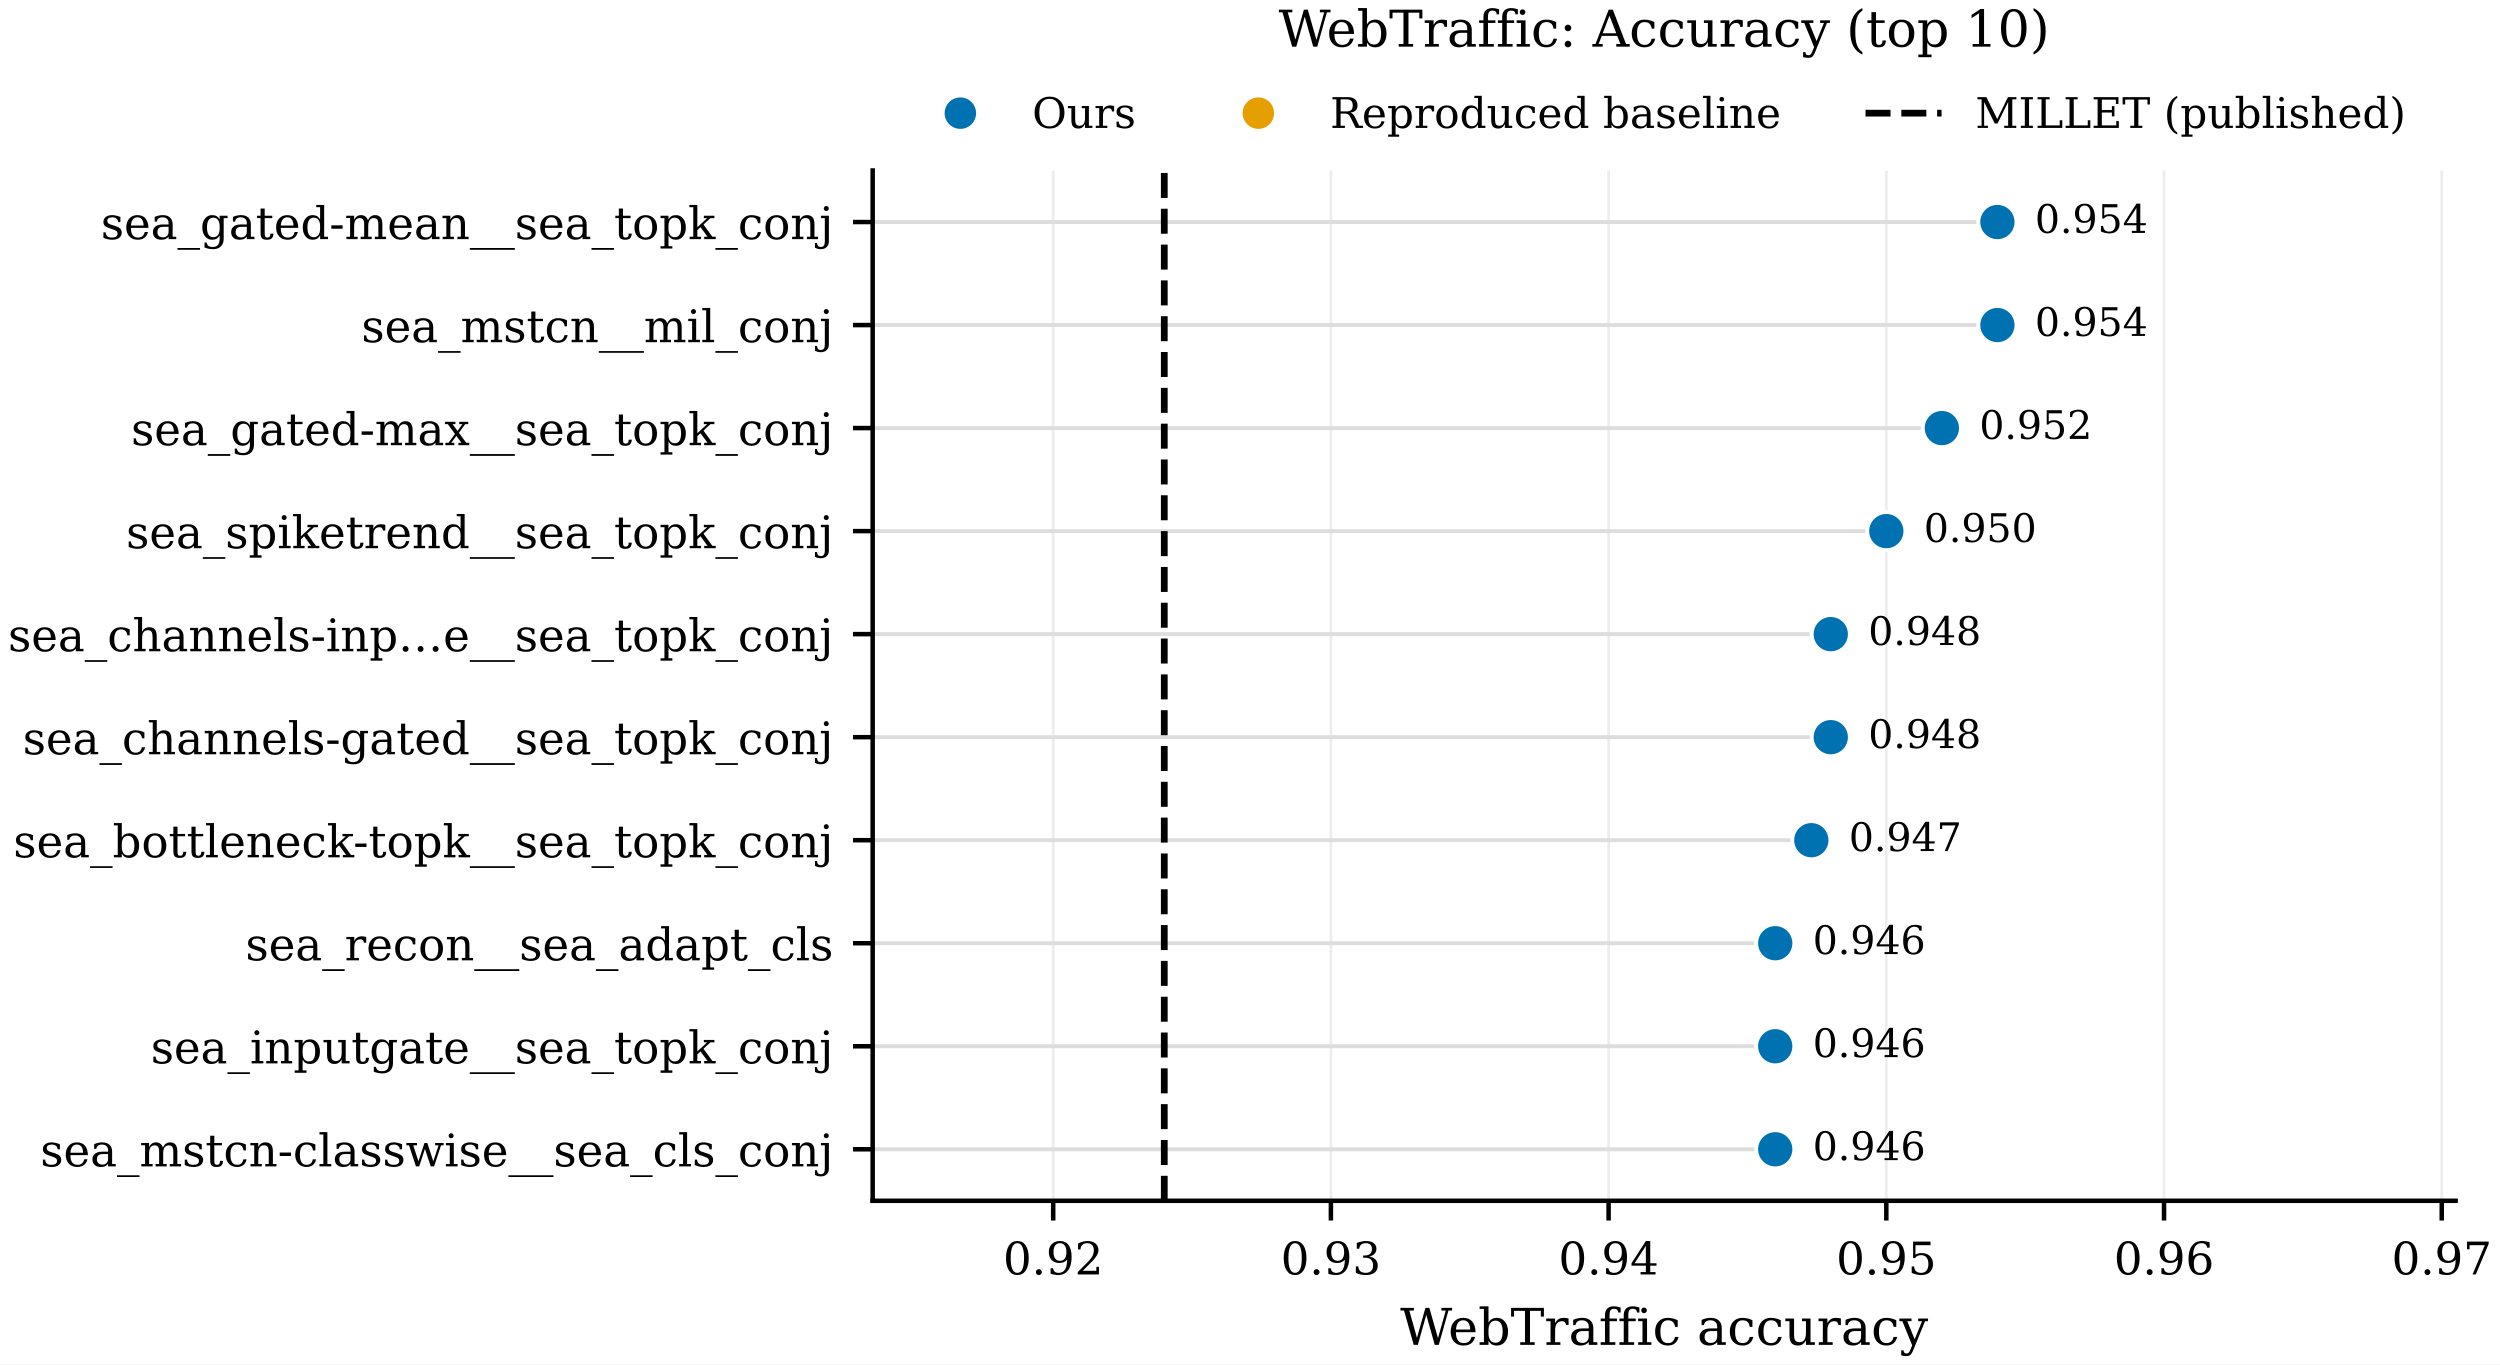
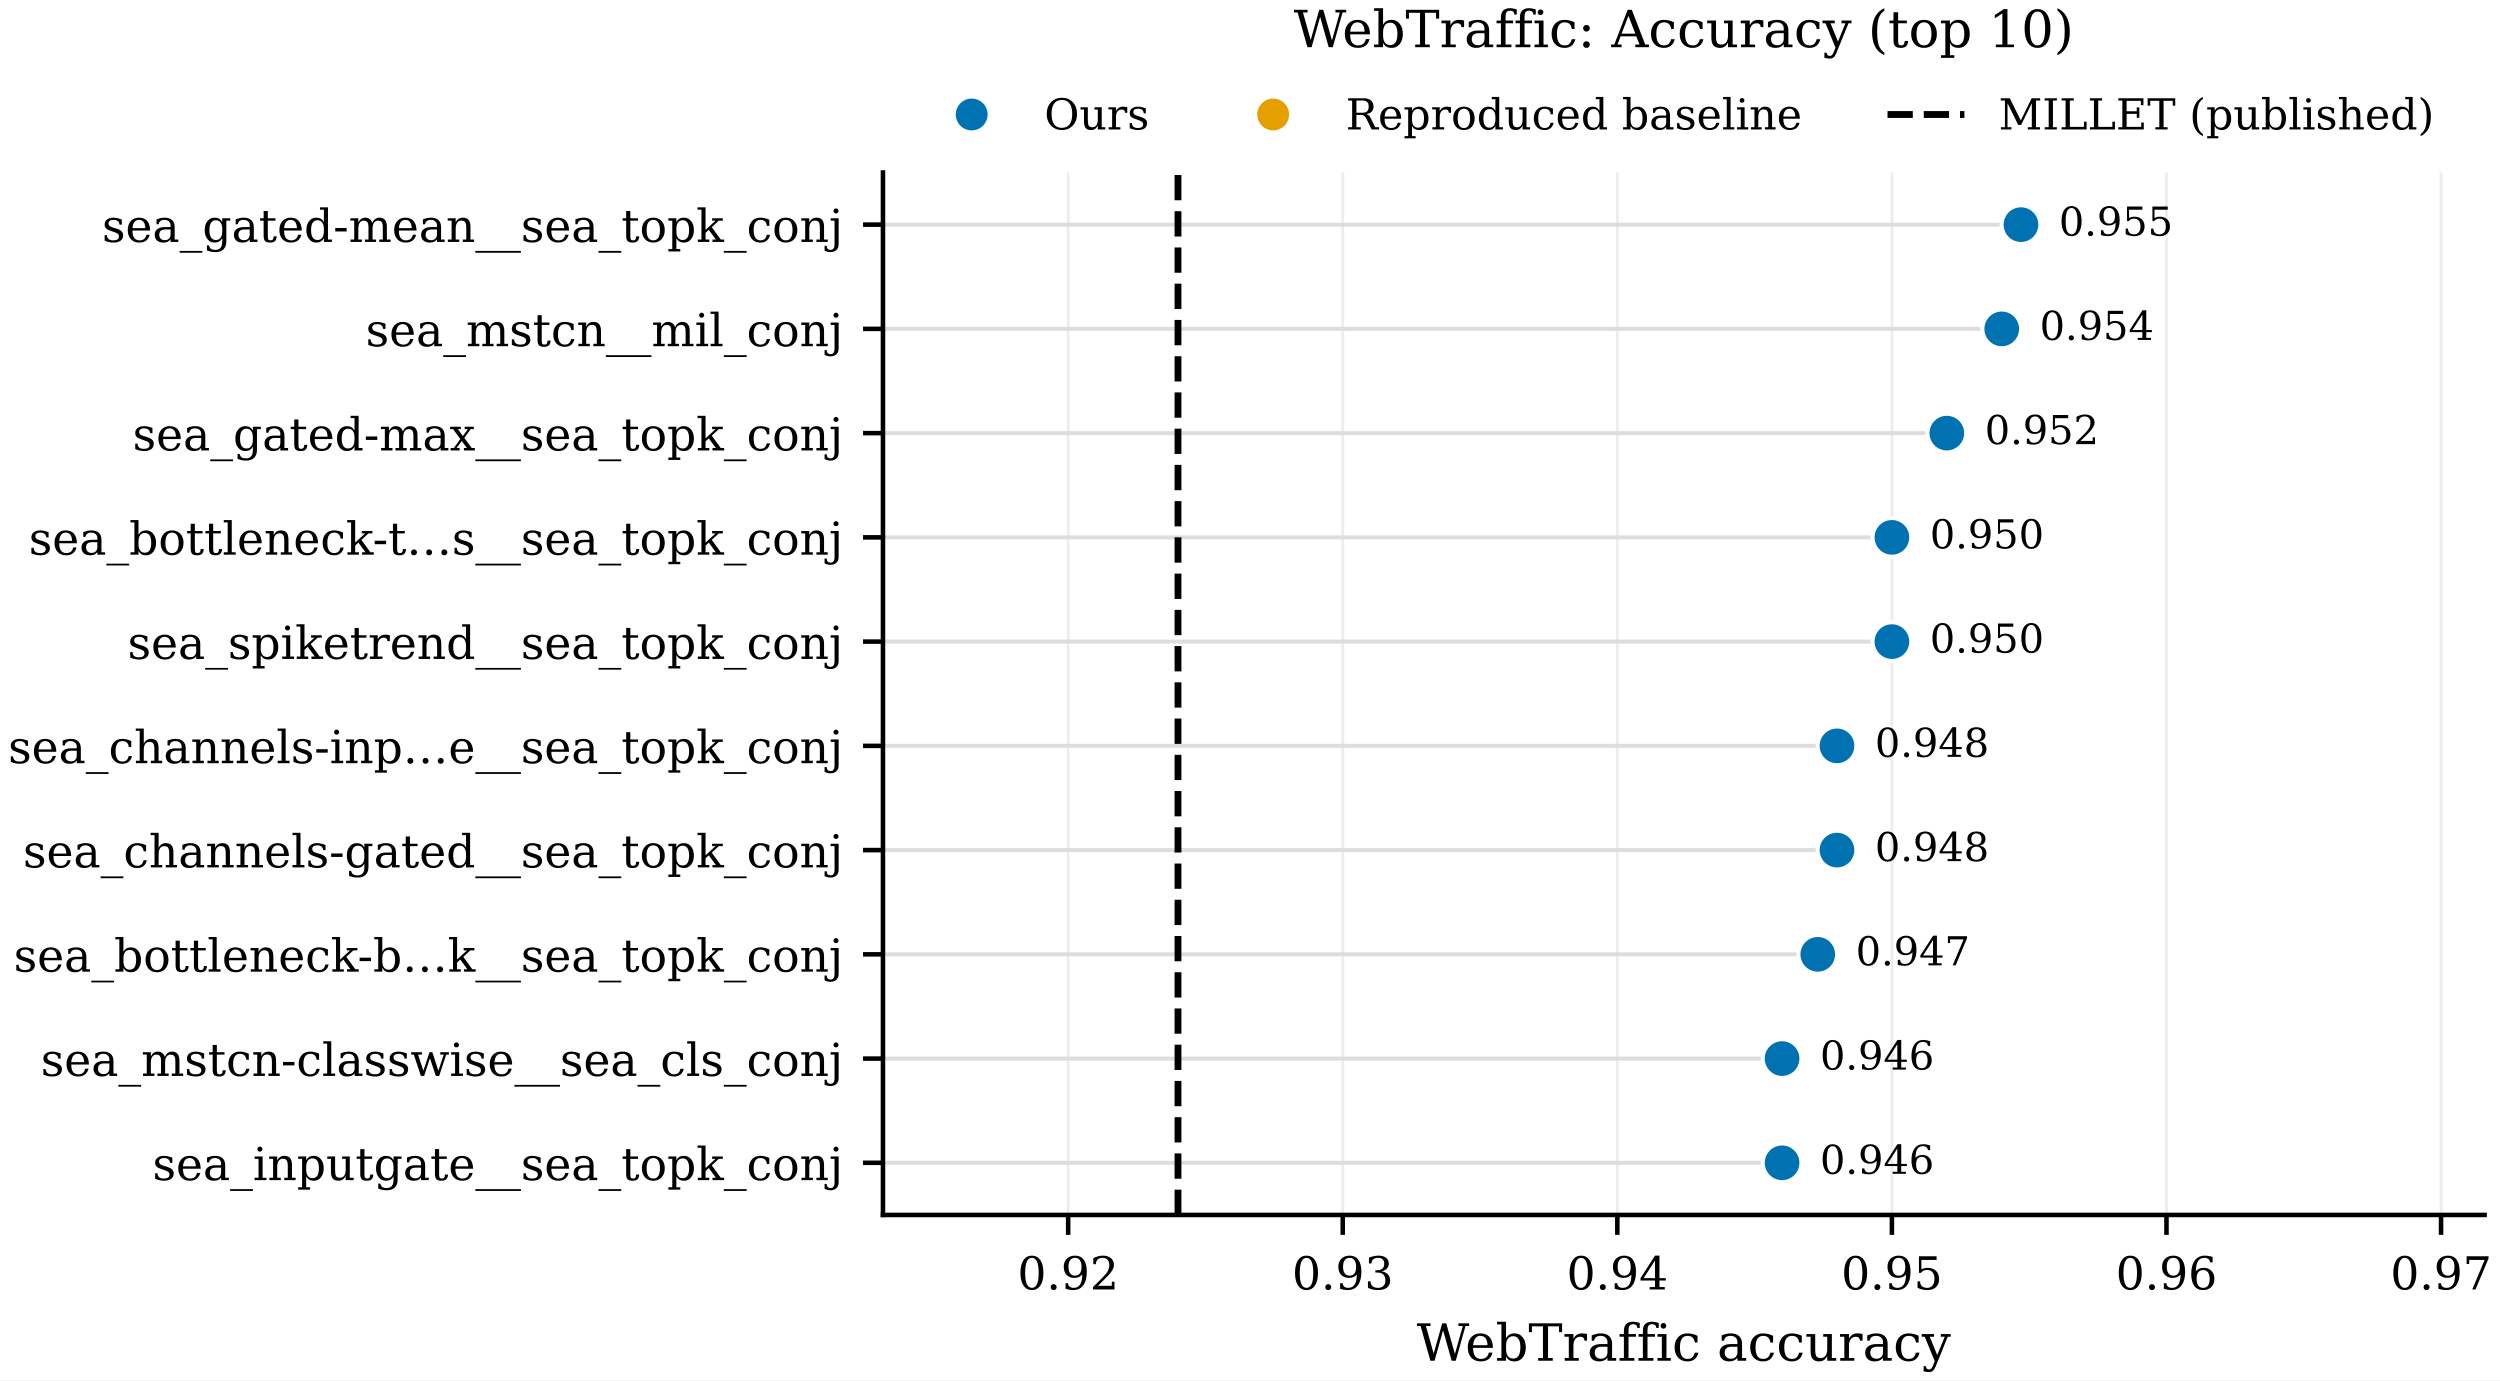
- <svg xmlns="http://www.w3.org/2000/svg" xmlns:xlink="http://www.w3.org/1999/xlink" width="443.939pt" height="242.251pt" viewBox="0 0 443.939 242.251" version="1.1">
+ <svg xmlns="http://www.w3.org/2000/svg" xmlns:xlink="http://www.w3.org/1999/xlink" width="438.767pt" height="242.251pt" viewBox="0 0 438.767 242.251" version="1.1">
  <defs>
    <style type="text/css">*{stroke-linejoin: round; stroke-linecap: butt}</style>
  </defs>
  <g id="figure_1">
    <g id="patch_1">
-       <path d="M -0 242.251  L 443.939 242.251  L 443.939 -0  L -0 -0  z " style="fill: #ffffff" />
+       <path d="M -0 242.251  L 438.767 242.251  L 438.767 -0  L -0 -0  z " style="fill: #ffffff" />
    </g>
    <g id="axes_1">
      <g id="patch_2">
        <path d="M 154.966 213.231  L 436.059 213.231  L 436.059 30.279  L 154.966 30.279  z " style="fill: #ffffff" />
      </g>
      <g id="matplotlib.axis_1">
        <g id="xtick_1">
          <g id="line2d_1">
-             <path d="M 187.021 213.231  L 187.021 30.279  " clip-path="url(#pb2b0e230a0)" style="fill: none; stroke: #cccccc; stroke-opacity: 0.35; stroke-width: 0.5; stroke-linecap: square" />
+             <path d="M 187.47 213.231  L 187.47 30.279  " clip-path="url(#p77467f8039)" style="fill: none; stroke: #cccccc; stroke-opacity: 0.35; stroke-width: 0.5; stroke-linecap: square" />
          </g>
          <g id="line2d_2">
            <defs>
-               <path id="m66a8b4e8e9" d="M 0 0  L 0 3.5  " style="stroke: #000000; stroke-width: 0.8" />
+               <path id="m9bea7a238a" d="M 0 0  L 0 3.5  " style="stroke: #000000; stroke-width: 0.8" />
            </defs>
            <g>
-               <use xlink:href="#m66a8b4e8e9" x="187.021" y="213.231" style="stroke: #000000; stroke-width: 0.8" />
+               <use xlink:href="#m9bea7a238a" x="187.47" y="213.231" style="stroke: #000000; stroke-width: 0.8" />
            </g>
          </g>
          <g id="text_1">
-             <text style="font: 8px 'DejaVu Serif', 'Times New Roman', 'Times', 'Computer Modern Roman', serif; text-anchor: middle" x="187.021" y="226.309" transform="rotate(-0 187.0207 226.3093)">0.92</text>
+             <text style="font: 8px 'DejaVu Serif', 'Times New Roman', 'Times', 'Computer Modern Roman', serif; text-anchor: middle" x="187.47" y="226.309" transform="rotate(-0 187.4704 226.3093)">0.92</text>
          </g>
        </g>
        <g id="xtick_2">
          <g id="line2d_3">
-             <path d="M 236.335 213.231  L 236.335 30.279  " clip-path="url(#pb2b0e230a0)" style="fill: none; stroke: #cccccc; stroke-opacity: 0.35; stroke-width: 0.5; stroke-linecap: square" />
+             <path d="M 235.66 213.231  L 235.66 30.279  " clip-path="url(#p77467f8039)" style="fill: none; stroke: #cccccc; stroke-opacity: 0.35; stroke-width: 0.5; stroke-linecap: square" />
          </g>
          <g id="line2d_4">
            <g>
-               <use xlink:href="#m66a8b4e8e9" x="236.335" y="213.231" style="stroke: #000000; stroke-width: 0.8" />
+               <use xlink:href="#m9bea7a238a" x="235.66" y="213.231" style="stroke: #000000; stroke-width: 0.8" />
            </g>
          </g>
          <g id="text_2">
-             <text style="font: 8px 'DejaVu Serif', 'Times New Roman', 'Times', 'Computer Modern Roman', serif; text-anchor: middle" x="236.335" y="226.309" transform="rotate(-0 236.3351 226.3093)">0.93</text>
+             <text style="font: 8px 'DejaVu Serif', 'Times New Roman', 'Times', 'Computer Modern Roman', serif; text-anchor: middle" x="235.66" y="226.309" transform="rotate(-0 235.6605 226.3093)">0.93</text>
          </g>
        </g>
        <g id="xtick_3">
          <g id="line2d_5">
-             <path d="M 285.65 213.231  L 285.65 30.279  " clip-path="url(#pb2b0e230a0)" style="fill: none; stroke: #cccccc; stroke-opacity: 0.35; stroke-width: 0.5; stroke-linecap: square" />
+             <path d="M 283.851 213.231  L 283.851 30.279  " clip-path="url(#p77467f8039)" style="fill: none; stroke: #cccccc; stroke-opacity: 0.35; stroke-width: 0.5; stroke-linecap: square" />
          </g>
          <g id="line2d_6">
            <g>
-               <use xlink:href="#m66a8b4e8e9" x="285.65" y="213.231" style="stroke: #000000; stroke-width: 0.8" />
+               <use xlink:href="#m9bea7a238a" x="283.851" y="213.231" style="stroke: #000000; stroke-width: 0.8" />
            </g>
          </g>
          <g id="text_3">
-             <text style="font: 8px 'DejaVu Serif', 'Times New Roman', 'Times', 'Computer Modern Roman', serif; text-anchor: middle" x="285.65" y="226.309" transform="rotate(-0 285.6496 226.3093)">0.94</text>
+             <text style="font: 8px 'DejaVu Serif', 'Times New Roman', 'Times', 'Computer Modern Roman', serif; text-anchor: middle" x="283.851" y="226.309" transform="rotate(-0 283.8505 226.3093)">0.94</text>
          </g>
        </g>
        <g id="xtick_4">
          <g id="line2d_7">
-             <path d="M 334.964 213.231  L 334.964 30.279  " clip-path="url(#pb2b0e230a0)" style="fill: none; stroke: #cccccc; stroke-opacity: 0.35; stroke-width: 0.5; stroke-linecap: square" />
+             <path d="M 332.041 213.231  L 332.041 30.279  " clip-path="url(#p77467f8039)" style="fill: none; stroke: #cccccc; stroke-opacity: 0.35; stroke-width: 0.5; stroke-linecap: square" />
          </g>
          <g id="line2d_8">
            <g>
-               <use xlink:href="#m66a8b4e8e9" x="334.964" y="213.231" style="stroke: #000000; stroke-width: 0.8" />
+               <use xlink:href="#m9bea7a238a" x="332.041" y="213.231" style="stroke: #000000; stroke-width: 0.8" />
            </g>
          </g>
          <g id="text_4">
-             <text style="font: 8px 'DejaVu Serif', 'Times New Roman', 'Times', 'Computer Modern Roman', serif; text-anchor: middle" x="334.964" y="226.309" transform="rotate(-0 334.9641 226.3093)">0.95</text>
+             <text style="font: 8px 'DejaVu Serif', 'Times New Roman', 'Times', 'Computer Modern Roman', serif; text-anchor: middle" x="332.041" y="226.309" transform="rotate(-0 332.0405 226.3093)">0.95</text>
          </g>
        </g>
        <g id="xtick_5">
          <g id="line2d_9">
-             <path d="M 384.279 213.231  L 384.279 30.279  " clip-path="url(#pb2b0e230a0)" style="fill: none; stroke: #cccccc; stroke-opacity: 0.35; stroke-width: 0.5; stroke-linecap: square" />
+             <path d="M 380.231 213.231  L 380.231 30.279  " clip-path="url(#p77467f8039)" style="fill: none; stroke: #cccccc; stroke-opacity: 0.35; stroke-width: 0.5; stroke-linecap: square" />
          </g>
          <g id="line2d_10">
            <g>
-               <use xlink:href="#m66a8b4e8e9" x="384.279" y="213.231" style="stroke: #000000; stroke-width: 0.8" />
+               <use xlink:href="#m9bea7a238a" x="380.231" y="213.231" style="stroke: #000000; stroke-width: 0.8" />
            </g>
          </g>
          <g id="text_5">
-             <text style="font: 8px 'DejaVu Serif', 'Times New Roman', 'Times', 'Computer Modern Roman', serif; text-anchor: middle" x="384.279" y="226.309" transform="rotate(-0 384.2786 226.3093)">0.96</text>
+             <text style="font: 8px 'DejaVu Serif', 'Times New Roman', 'Times', 'Computer Modern Roman', serif; text-anchor: middle" x="380.231" y="226.309" transform="rotate(-0 380.2306 226.3093)">0.96</text>
          </g>
        </g>
        <g id="xtick_6">
          <g id="line2d_11">
-             <path d="M 433.593 213.231  L 433.593 30.279  " clip-path="url(#pb2b0e230a0)" style="fill: none; stroke: #cccccc; stroke-opacity: 0.35; stroke-width: 0.5; stroke-linecap: square" />
+             <path d="M 428.421 213.231  L 428.421 30.279  " clip-path="url(#p77467f8039)" style="fill: none; stroke: #cccccc; stroke-opacity: 0.35; stroke-width: 0.5; stroke-linecap: square" />
          </g>
          <g id="line2d_12">
            <g>
-               <use xlink:href="#m66a8b4e8e9" x="433.593" y="213.231" style="stroke: #000000; stroke-width: 0.8" />
+               <use xlink:href="#m9bea7a238a" x="428.421" y="213.231" style="stroke: #000000; stroke-width: 0.8" />
            </g>
          </g>
          <g id="text_6">
-             <text style="font: 8px 'DejaVu Serif', 'Times New Roman', 'Times', 'Computer Modern Roman', serif; text-anchor: middle" x="433.593" y="226.309" transform="rotate(-0 433.593 226.3093)">0.97</text>
+             <text style="font: 8px 'DejaVu Serif', 'Times New Roman', 'Times', 'Computer Modern Roman', serif; text-anchor: middle" x="428.421" y="226.309" transform="rotate(-0 428.4206 226.3093)">0.97</text>
          </g>
        </g>
        <g id="text_7">
          <text style="font: 9px 'DejaVu Serif', 'Times New Roman', 'Times', 'Computer Modern Roman', serif; text-anchor: middle" x="295.512" y="238.812" transform="rotate(-0 295.5125 238.8117)">WebTraffic accuracy</text>
        </g>
      </g>
      <g id="matplotlib.axis_2">
        <g id="ytick_1">
          <g id="line2d_13">
            <defs>
-               <path id="mecaa25bf1e" d="M 0 0  L -3.5 0  " style="stroke: #000000; stroke-width: 0.8" />
+               <path id="m6a3619812d" d="M 0 0  L -3.5 0  " style="stroke: #000000; stroke-width: 0.8" />
            </defs>
            <g>
-               <use xlink:href="#mecaa25bf1e" x="154.966" y="39.426" style="stroke: #000000; stroke-width: 0.8" />
+               <use xlink:href="#m6a3619812d" x="154.966" y="39.426" style="stroke: #000000; stroke-width: 0.8" />
            </g>
          </g>
          <g id="text_8">
            <text style="font: 8px 'DejaVu Serif', 'Times New Roman', 'Times', 'Computer Modern Roman', serif; text-anchor: end" x="147.966" y="42.466" transform="rotate(-0 147.9663 42.46557)">sea_gated-mean__sea_topk_conj</text>
          </g>
        </g>
        <g id="ytick_2">
          <g id="line2d_14">
            <g>
-               <use xlink:href="#mecaa25bf1e" x="154.966" y="57.721" style="stroke: #000000; stroke-width: 0.8" />
+               <use xlink:href="#m6a3619812d" x="154.966" y="57.721" style="stroke: #000000; stroke-width: 0.8" />
            </g>
          </g>
          <g id="text_9">
            <text style="font: 8px 'DejaVu Serif', 'Times New Roman', 'Times', 'Computer Modern Roman', serif; text-anchor: end" x="147.966" y="60.761" transform="rotate(-0 147.9663 60.76077)">sea_mstcn__mil_conj</text>
          </g>
        </g>
        <g id="ytick_3">
          <g id="line2d_15">
            <g>
-               <use xlink:href="#mecaa25bf1e" x="154.966" y="76.017" style="stroke: #000000; stroke-width: 0.8" />
+               <use xlink:href="#m6a3619812d" x="154.966" y="76.017" style="stroke: #000000; stroke-width: 0.8" />
            </g>
          </g>
          <g id="text_10">
            <text style="font: 8px 'DejaVu Serif', 'Times New Roman', 'Times', 'Computer Modern Roman', serif; text-anchor: end" x="147.966" y="79.056" transform="rotate(-0 147.9663 79.05597)">sea_gated-max__sea_topk_conj</text>
          </g>
        </g>
        <g id="ytick_4">
          <g id="line2d_16">
            <g>
-               <use xlink:href="#mecaa25bf1e" x="154.966" y="94.312" style="stroke: #000000; stroke-width: 0.8" />
+               <use xlink:href="#m6a3619812d" x="154.966" y="94.312" style="stroke: #000000; stroke-width: 0.8" />
            </g>
          </g>
          <g id="text_11">
-             <text style="font: 8px 'DejaVu Serif', 'Times New Roman', 'Times', 'Computer Modern Roman', serif; text-anchor: end" x="147.966" y="97.351" transform="rotate(-0 147.9663 97.35117)">sea_spiketrend__sea_topk_conj</text>
+             <text style="font: 8px 'DejaVu Serif', 'Times New Roman', 'Times', 'Computer Modern Roman', serif; text-anchor: end" x="147.966" y="97.351" transform="rotate(-0 147.9663 97.35117)">sea_bottleneck-t…s__sea_topk_conj</text>
          </g>
        </g>
        <g id="ytick_5">
          <g id="line2d_17">
            <g>
-               <use xlink:href="#mecaa25bf1e" x="154.966" y="112.607" style="stroke: #000000; stroke-width: 0.8" />
+               <use xlink:href="#m6a3619812d" x="154.966" y="112.607" style="stroke: #000000; stroke-width: 0.8" />
            </g>
          </g>
          <g id="text_12">
-             <text style="font: 8px 'DejaVu Serif', 'Times New Roman', 'Times', 'Computer Modern Roman', serif; text-anchor: end" x="147.966" y="115.646" transform="rotate(-0 147.9663 115.6464)">sea_channels-inp…e__sea_topk_conj</text>
+             <text style="font: 8px 'DejaVu Serif', 'Times New Roman', 'Times', 'Computer Modern Roman', serif; text-anchor: end" x="147.966" y="115.646" transform="rotate(-0 147.9663 115.6464)">sea_spiketrend__sea_topk_conj</text>
          </g>
        </g>
        <g id="ytick_6">
          <g id="line2d_18">
            <g>
-               <use xlink:href="#mecaa25bf1e" x="154.966" y="130.902" style="stroke: #000000; stroke-width: 0.8" />
+               <use xlink:href="#m6a3619812d" x="154.966" y="130.902" style="stroke: #000000; stroke-width: 0.8" />
            </g>
          </g>
          <g id="text_13">
-             <text style="font: 8px 'DejaVu Serif', 'Times New Roman', 'Times', 'Computer Modern Roman', serif; text-anchor: end" x="147.966" y="133.942" transform="rotate(-0 147.9663 133.9416)">sea_channels-gated__sea_topk_conj</text>
+             <text style="font: 8px 'DejaVu Serif', 'Times New Roman', 'Times', 'Computer Modern Roman', serif; text-anchor: end" x="147.966" y="133.942" transform="rotate(-0 147.9663 133.9416)">sea_channels-inp…e__sea_topk_conj</text>
          </g>
        </g>
        <g id="ytick_7">
          <g id="line2d_19">
            <g>
-               <use xlink:href="#mecaa25bf1e" x="154.966" y="149.197" style="stroke: #000000; stroke-width: 0.8" />
+               <use xlink:href="#m6a3619812d" x="154.966" y="149.197" style="stroke: #000000; stroke-width: 0.8" />
            </g>
          </g>
          <g id="text_14">
-             <text style="font: 8px 'DejaVu Serif', 'Times New Roman', 'Times', 'Computer Modern Roman', serif; text-anchor: end" x="147.966" y="152.237" transform="rotate(-0 147.9663 152.2368)">sea_bottleneck-topk__sea_topk_conj</text>
+             <text style="font: 8px 'DejaVu Serif', 'Times New Roman', 'Times', 'Computer Modern Roman', serif; text-anchor: end" x="147.966" y="152.237" transform="rotate(-0 147.9663 152.2368)">sea_channels-gated__sea_topk_conj</text>
          </g>
        </g>
        <g id="ytick_8">
          <g id="line2d_20">
            <g>
-               <use xlink:href="#mecaa25bf1e" x="154.966" y="167.493" style="stroke: #000000; stroke-width: 0.8" />
+               <use xlink:href="#m6a3619812d" x="154.966" y="167.493" style="stroke: #000000; stroke-width: 0.8" />
            </g>
          </g>
          <g id="text_15">
-             <text style="font: 8px 'DejaVu Serif', 'Times New Roman', 'Times', 'Computer Modern Roman', serif; text-anchor: end" x="147.966" y="170.532" transform="rotate(-0 147.9663 170.532)">sea_recon__sea_adapt_cls</text>
+             <text style="font: 8px 'DejaVu Serif', 'Times New Roman', 'Times', 'Computer Modern Roman', serif; text-anchor: end" x="147.966" y="170.532" transform="rotate(-0 147.9663 170.532)">sea_bottleneck-b…k__sea_topk_conj</text>
          </g>
        </g>
        <g id="ytick_9">
          <g id="line2d_21">
            <g>
-               <use xlink:href="#mecaa25bf1e" x="154.966" y="185.788" style="stroke: #000000; stroke-width: 0.8" />
+               <use xlink:href="#m6a3619812d" x="154.966" y="185.788" style="stroke: #000000; stroke-width: 0.8" />
            </g>
          </g>
          <g id="text_16">
-             <text style="font: 8px 'DejaVu Serif', 'Times New Roman', 'Times', 'Computer Modern Roman', serif; text-anchor: end" x="147.966" y="188.827" transform="rotate(-0 147.9663 188.8272)">sea_inputgate__sea_topk_conj</text>
+             <text style="font: 8px 'DejaVu Serif', 'Times New Roman', 'Times', 'Computer Modern Roman', serif; text-anchor: end" x="147.966" y="188.827" transform="rotate(-0 147.9663 188.8272)">sea_mstcn-classwise__sea_cls_conj</text>
          </g>
        </g>
        <g id="ytick_10">
          <g id="line2d_22">
            <g>
-               <use xlink:href="#mecaa25bf1e" x="154.966" y="204.083" style="stroke: #000000; stroke-width: 0.8" />
+               <use xlink:href="#m6a3619812d" x="154.966" y="204.083" style="stroke: #000000; stroke-width: 0.8" />
            </g>
          </g>
          <g id="text_17">
-             <text style="font: 8px 'DejaVu Serif', 'Times New Roman', 'Times', 'Computer Modern Roman', serif; text-anchor: end" x="147.966" y="207.122" transform="rotate(-0 147.9663 207.1224)">sea_mstcn-classwise__sea_cls_conj</text>
+             <text style="font: 8px 'DejaVu Serif', 'Times New Roman', 'Times', 'Computer Modern Roman', serif; text-anchor: end" x="147.966" y="207.122" transform="rotate(-0 147.9663 207.1224)">sea_inputgate__sea_topk_conj</text>
          </g>
        </g>
      </g>
      <g id="line2d_23">
-         <path d="M 154.966 39.426  L 354.69 39.426  " clip-path="url(#pb2b0e230a0)" style="fill: none; stroke: #dddddd; stroke-width: 0.7; stroke-linecap: square" />
+         <path d="M 154.966 39.426  L 354.69 39.426  " clip-path="url(#p77467f8039)" style="fill: none; stroke: #dddddd; stroke-width: 0.7; stroke-linecap: square" />
      </g>
      <g id="line2d_24">
-         <path d="M 154.966 57.721  L 354.69 57.721  " clip-path="url(#pb2b0e230a0)" style="fill: none; stroke: #dddddd; stroke-width: 0.7; stroke-linecap: square" />
+         <path d="M 154.966 57.721  L 351.317 57.721  " clip-path="url(#p77467f8039)" style="fill: none; stroke: #dddddd; stroke-width: 0.7; stroke-linecap: square" />
      </g>
      <g id="line2d_25">
-         <path d="M 154.966 76.017  L 344.827 76.017  " clip-path="url(#pb2b0e230a0)" style="fill: none; stroke: #dddddd; stroke-width: 0.7; stroke-linecap: square" />
+         <path d="M 154.966 76.017  L 341.679 76.017  " clip-path="url(#p77467f8039)" style="fill: none; stroke: #dddddd; stroke-width: 0.7; stroke-linecap: square" />
      </g>
      <g id="line2d_26">
-         <path d="M 154.966 94.312  L 334.964 94.312  " clip-path="url(#pb2b0e230a0)" style="fill: none; stroke: #dddddd; stroke-width: 0.7; stroke-linecap: square" />
+         <path d="M 154.966 94.312  L 332.041 94.312  " clip-path="url(#p77467f8039)" style="fill: none; stroke: #dddddd; stroke-width: 0.7; stroke-linecap: square" />
      </g>
      <g id="line2d_27">
-         <path d="M 154.966 112.607  L 325.101 112.607  " clip-path="url(#pb2b0e230a0)" style="fill: none; stroke: #dddddd; stroke-width: 0.7; stroke-linecap: square" />
+         <path d="M 154.966 112.607  L 332.041 112.607  " clip-path="url(#p77467f8039)" style="fill: none; stroke: #dddddd; stroke-width: 0.7; stroke-linecap: square" />
      </g>
      <g id="line2d_28">
-         <path d="M 154.966 130.902  L 325.101 130.902  " clip-path="url(#pb2b0e230a0)" style="fill: none; stroke: #dddddd; stroke-width: 0.7; stroke-linecap: square" />
+         <path d="M 154.966 130.902  L 322.403 130.902  " clip-path="url(#p77467f8039)" style="fill: none; stroke: #dddddd; stroke-width: 0.7; stroke-linecap: square" />
      </g>
      <g id="line2d_29">
-         <path d="M 154.966 149.197  L 321.649 149.197  " clip-path="url(#pb2b0e230a0)" style="fill: none; stroke: #dddddd; stroke-width: 0.7; stroke-linecap: square" />
+         <path d="M 154.966 149.197  L 322.403 149.197  " clip-path="url(#p77467f8039)" style="fill: none; stroke: #dddddd; stroke-width: 0.7; stroke-linecap: square" />
      </g>
      <g id="line2d_30">
-         <path d="M 154.966 167.493  L 315.238 167.493  " clip-path="url(#pb2b0e230a0)" style="fill: none; stroke: #dddddd; stroke-width: 0.7; stroke-linecap: square" />
+         <path d="M 154.966 167.493  L 319.029 167.493  " clip-path="url(#p77467f8039)" style="fill: none; stroke: #dddddd; stroke-width: 0.7; stroke-linecap: square" />
      </g>
      <g id="line2d_31">
-         <path d="M 154.966 185.788  L 315.238 185.788  " clip-path="url(#pb2b0e230a0)" style="fill: none; stroke: #dddddd; stroke-width: 0.7; stroke-linecap: square" />
+         <path d="M 154.966 185.788  L 312.765 185.788  " clip-path="url(#p77467f8039)" style="fill: none; stroke: #dddddd; stroke-width: 0.7; stroke-linecap: square" />
      </g>
      <g id="line2d_32">
-         <path d="M 154.966 204.083  L 315.238 204.083  " clip-path="url(#pb2b0e230a0)" style="fill: none; stroke: #dddddd; stroke-width: 0.7; stroke-linecap: square" />
+         <path d="M 154.966 204.083  L 312.765 204.083  " clip-path="url(#p77467f8039)" style="fill: none; stroke: #dddddd; stroke-width: 0.7; stroke-linecap: square" />
      </g>
      <g id="patch_3">
        <path d="M 154.966 213.231  L 154.966 30.279  " style="fill: none; stroke: #000000; stroke-width: 0.8; stroke-linejoin: miter; stroke-linecap: square" />
      </g>
      <g id="patch_4">
        <path d="M 154.966 213.231  L 436.059 213.231  " style="fill: none; stroke: #000000; stroke-width: 0.8; stroke-linejoin: miter; stroke-linecap: square" />
      </g>
      <g id="text_18">
-         <text style="font: 7px 'DejaVu Serif', 'Times New Roman', 'Times', 'Computer Modern Roman', serif; text-anchor: start" x="361.347" y="41.358" transform="rotate(-0 361.3473 41.35776)">0.954</text>
+         <text style="font: 7px 'DejaVu Serif', 'Times New Roman', 'Times', 'Computer Modern Roman', serif; text-anchor: start" x="361.347" y="41.358" transform="rotate(-0 361.3473 41.35776)">0.955</text>
      </g>
      <g id="text_19">
-         <text style="font: 7px 'DejaVu Serif', 'Times New Roman', 'Times', 'Computer Modern Roman', serif; text-anchor: start" x="361.347" y="59.653" transform="rotate(-0 361.3473 59.65296)">0.954</text>
+         <text style="font: 7px 'DejaVu Serif', 'Times New Roman', 'Times', 'Computer Modern Roman', serif; text-anchor: start" x="357.974" y="59.653" transform="rotate(-0 357.974 59.65296)">0.954</text>
      </g>
      <g id="text_20">
-         <text style="font: 7px 'DejaVu Serif', 'Times New Roman', 'Times', 'Computer Modern Roman', serif; text-anchor: start" x="351.484" y="77.948" transform="rotate(-0 351.4844 77.94816)">0.952</text>
+         <text style="font: 7px 'DejaVu Serif', 'Times New Roman', 'Times', 'Computer Modern Roman', serif; text-anchor: start" x="348.336" y="77.948" transform="rotate(-0 348.336 77.94816)">0.952</text>
      </g>
      <g id="text_21">
-         <text style="font: 7px 'DejaVu Serif', 'Times New Roman', 'Times', 'Computer Modern Roman', serif; text-anchor: start" x="341.622" y="96.243" transform="rotate(-0 341.6215 96.24336)">0.950</text>
+         <text style="font: 7px 'DejaVu Serif', 'Times New Roman', 'Times', 'Computer Modern Roman', serif; text-anchor: start" x="338.698" y="96.243" transform="rotate(-0 338.698 96.24336)">0.950</text>
      </g>
      <g id="text_22">
-         <text style="font: 7px 'DejaVu Serif', 'Times New Roman', 'Times', 'Computer Modern Roman', serif; text-anchor: start" x="331.759" y="114.539" transform="rotate(-0 331.7586 114.5386)">0.948</text>
+         <text style="font: 7px 'DejaVu Serif', 'Times New Roman', 'Times', 'Computer Modern Roman', serif; text-anchor: start" x="338.698" y="114.539" transform="rotate(-0 338.698 114.5386)">0.950</text>
      </g>
      <g id="text_23">
-         <text style="font: 7px 'DejaVu Serif', 'Times New Roman', 'Times', 'Computer Modern Roman', serif; text-anchor: start" x="331.759" y="132.834" transform="rotate(-0 331.7586 132.8338)">0.948</text>
+         <text style="font: 7px 'DejaVu Serif', 'Times New Roman', 'Times', 'Computer Modern Roman', serif; text-anchor: start" x="329.06" y="132.834" transform="rotate(-0 329.06 132.8338)">0.948</text>
      </g>
      <g id="text_24">
-         <text style="font: 7px 'DejaVu Serif', 'Times New Roman', 'Times', 'Computer Modern Roman', serif; text-anchor: start" x="328.307" y="151.129" transform="rotate(-0 328.3066 151.129)">0.947</text>
+         <text style="font: 7px 'DejaVu Serif', 'Times New Roman', 'Times', 'Computer Modern Roman', serif; text-anchor: start" x="329.06" y="151.129" transform="rotate(-0 329.06 151.129)">0.948</text>
      </g>
      <g id="text_25">
-         <text style="font: 7px 'DejaVu Serif', 'Times New Roman', 'Times', 'Computer Modern Roman', serif; text-anchor: start" x="321.896" y="169.424" transform="rotate(-0 321.8957 169.4242)">0.946</text>
+         <text style="font: 7px 'DejaVu Serif', 'Times New Roman', 'Times', 'Computer Modern Roman', serif; text-anchor: start" x="325.687" y="169.424" transform="rotate(-0 325.6867 169.4242)">0.947</text>
      </g>
      <g id="text_26">
-         <text style="font: 7px 'DejaVu Serif', 'Times New Roman', 'Times', 'Computer Modern Roman', serif; text-anchor: start" x="321.896" y="187.719" transform="rotate(-0 321.8957 187.7194)">0.946</text>
+         <text style="font: 7px 'DejaVu Serif', 'Times New Roman', 'Times', 'Computer Modern Roman', serif; text-anchor: start" x="319.422" y="187.719" transform="rotate(-0 319.422 187.7194)">0.946</text>
      </g>
      <g id="text_27">
-         <text style="font: 7px 'DejaVu Serif', 'Times New Roman', 'Times', 'Computer Modern Roman', serif; text-anchor: start" x="321.896" y="206.015" transform="rotate(-0 321.8957 206.0146)">0.946</text>
+         <text style="font: 7px 'DejaVu Serif', 'Times New Roman', 'Times', 'Computer Modern Roman', serif; text-anchor: start" x="319.422" y="206.015" transform="rotate(-0 319.422 206.0146)">0.946</text>
      </g>
      <g id="line2d_33">
-         <path d="M 206.746 213.231  L 206.746 30.279  " clip-path="url(#pb2b0e230a0)" style="fill: none; stroke-dasharray: 4.44,1.92; stroke-dashoffset: 0; stroke: #000000; stroke-width: 1.2" />
+         <path d="M 206.746 213.231  L 206.746 30.279  " clip-path="url(#p77467f8039)" style="fill: none; stroke-dasharray: 4.44,1.92; stroke-dashoffset: 0; stroke: #000000; stroke-width: 1.2" />
      </g>
      <g id="text_28">
        <text style="font: 9px 'DejaVu Serif', 'Times New Roman', 'Times', 'Computer Modern Roman', serif; text-anchor: middle" x="295.512" y="8.279" transform="rotate(-0 295.5125 8.278594)">WebTraffic: Accuracy (top 10)</text>
      </g>
      <g id="PathCollection_1">
        <defs>
-           <path id="C0_0_dbc7b7291f" d="M 0 3.391  C 0.899 3.391 1.762 3.034 2.398 2.398  C 3.034 1.762 3.391 0.899 3.391 -0  C 3.391 -0.899 3.034 -1.762 2.398 -2.398  C 1.762 -3.034 0.899 -3.391 0 -3.391  C -0.899 -3.391 -1.762 -3.034 -2.398 -2.398  C -3.034 -1.762 -3.391 -0.899 -3.391 0  C -3.391 0.899 -3.034 1.762 -2.398 2.398  C -1.762 3.034 -0.899 3.391 0 3.391  z " />
+           <path id="C0_0_e6d64a680a" d="M 0 3.391  C 0.899 3.391 1.762 3.034 2.398 2.398  C 3.034 1.762 3.391 0.899 3.391 -0  C 3.391 -0.899 3.034 -1.762 2.398 -2.398  C 1.762 -3.034 0.899 -3.391 0 -3.391  C -0.899 -3.391 -1.762 -3.034 -2.398 -2.398  C -3.034 -1.762 -3.391 -0.899 -3.391 0  C -3.391 0.899 -3.034 1.762 -2.398 2.398  C -1.762 3.034 -0.899 3.391 0 3.391  z " />
        </defs>
-         <g clip-path="url(#pb2b0e230a0)">
-           <use xlink:href="#C0_0_dbc7b7291f" x="354.69" y="39.426" style="fill: #0072b2; stroke: #ffffff; stroke-width: 0.7" />
-         </g>
-         <g clip-path="url(#pb2b0e230a0)">
-           <use xlink:href="#C0_0_dbc7b7291f" x="354.69" y="57.721" style="fill: #0072b2; stroke: #ffffff; stroke-width: 0.7" />
-         </g>
-         <g clip-path="url(#pb2b0e230a0)">
-           <use xlink:href="#C0_0_dbc7b7291f" x="344.827" y="76.017" style="fill: #0072b2; stroke: #ffffff; stroke-width: 0.7" />
-         </g>
-         <g clip-path="url(#pb2b0e230a0)">
-           <use xlink:href="#C0_0_dbc7b7291f" x="334.964" y="94.312" style="fill: #0072b2; stroke: #ffffff; stroke-width: 0.7" />
-         </g>
-         <g clip-path="url(#pb2b0e230a0)">
-           <use xlink:href="#C0_0_dbc7b7291f" x="325.101" y="112.607" style="fill: #0072b2; stroke: #ffffff; stroke-width: 0.7" />
-         </g>
-         <g clip-path="url(#pb2b0e230a0)">
-           <use xlink:href="#C0_0_dbc7b7291f" x="325.101" y="130.902" style="fill: #0072b2; stroke: #ffffff; stroke-width: 0.7" />
-         </g>
-         <g clip-path="url(#pb2b0e230a0)">
-           <use xlink:href="#C0_0_dbc7b7291f" x="321.649" y="149.197" style="fill: #0072b2; stroke: #ffffff; stroke-width: 0.7" />
-         </g>
-         <g clip-path="url(#pb2b0e230a0)">
-           <use xlink:href="#C0_0_dbc7b7291f" x="315.238" y="167.493" style="fill: #0072b2; stroke: #ffffff; stroke-width: 0.7" />
-         </g>
-         <g clip-path="url(#pb2b0e230a0)">
-           <use xlink:href="#C0_0_dbc7b7291f" x="315.238" y="185.788" style="fill: #0072b2; stroke: #ffffff; stroke-width: 0.7" />
-         </g>
-         <g clip-path="url(#pb2b0e230a0)">
-           <use xlink:href="#C0_0_dbc7b7291f" x="315.238" y="204.083" style="fill: #0072b2; stroke: #ffffff; stroke-width: 0.7" />
+         <g clip-path="url(#p77467f8039)">
+           <use xlink:href="#C0_0_e6d64a680a" x="354.69" y="39.426" style="fill: #0072b2; stroke: #ffffff; stroke-width: 0.7" />
+         </g>
+         <g clip-path="url(#p77467f8039)">
+           <use xlink:href="#C0_0_e6d64a680a" x="351.317" y="57.721" style="fill: #0072b2; stroke: #ffffff; stroke-width: 0.7" />
+         </g>
+         <g clip-path="url(#p77467f8039)">
+           <use xlink:href="#C0_0_e6d64a680a" x="341.679" y="76.017" style="fill: #0072b2; stroke: #ffffff; stroke-width: 0.7" />
+         </g>
+         <g clip-path="url(#p77467f8039)">
+           <use xlink:href="#C0_0_e6d64a680a" x="332.041" y="94.312" style="fill: #0072b2; stroke: #ffffff; stroke-width: 0.7" />
+         </g>
+         <g clip-path="url(#p77467f8039)">
+           <use xlink:href="#C0_0_e6d64a680a" x="332.041" y="112.607" style="fill: #0072b2; stroke: #ffffff; stroke-width: 0.7" />
+         </g>
+         <g clip-path="url(#p77467f8039)">
+           <use xlink:href="#C0_0_e6d64a680a" x="322.403" y="130.902" style="fill: #0072b2; stroke: #ffffff; stroke-width: 0.7" />
+         </g>
+         <g clip-path="url(#p77467f8039)">
+           <use xlink:href="#C0_0_e6d64a680a" x="322.403" y="149.197" style="fill: #0072b2; stroke: #ffffff; stroke-width: 0.7" />
+         </g>
+         <g clip-path="url(#p77467f8039)">
+           <use xlink:href="#C0_0_e6d64a680a" x="319.029" y="167.493" style="fill: #0072b2; stroke: #ffffff; stroke-width: 0.7" />
+         </g>
+         <g clip-path="url(#p77467f8039)">
+           <use xlink:href="#C0_0_e6d64a680a" x="312.765" y="185.788" style="fill: #0072b2; stroke: #ffffff; stroke-width: 0.7" />
+         </g>
+         <g clip-path="url(#p77467f8039)">
+           <use xlink:href="#C0_0_e6d64a680a" x="312.765" y="204.083" style="fill: #0072b2; stroke: #ffffff; stroke-width: 0.7" />
        </g>
      </g>
      <g id="legend_1">
        <g id="line2d_34">
          <defs>
-             <path id="ma225d19fd4" d="M 0 2.5  C 0.663 2.5 1.299 2.237 1.768 1.768  C 2.237 1.299 2.5 0.663 2.5 0  C 2.5 -0.663 2.237 -1.299 1.768 -1.768  C 1.299 -2.237 0.663 -2.5 0 -2.5  C -0.663 -2.5 -1.299 -2.237 -1.768 -1.768  C -2.237 -1.299 -2.5 -0.663 -2.5 0  C -2.5 0.663 -2.237 1.299 -1.768 1.768  C -1.299 2.237 -0.663 2.5 0 2.5  z " style="stroke: #0072b2; stroke-width: 0.6" />
+             <path id="m0e38a835ff" d="M 0 2.5  C 0.663 2.5 1.299 2.237 1.768 1.768  C 2.237 1.299 2.5 0.663 2.5 0  C 2.5 -0.663 2.237 -1.299 1.768 -1.768  C 1.299 -2.237 0.663 -2.5 0 -2.5  C -0.663 -2.5 -1.299 -2.237 -1.768 -1.768  C -2.237 -1.299 -2.5 -0.663 -2.5 0  C -2.5 0.663 -2.237 1.299 -1.768 1.768  C -1.299 2.237 -0.663 2.5 0 2.5  z " style="stroke: #0072b2; stroke-width: 0.6" />
          </defs>
          <g>
-             <use xlink:href="#ma225d19fd4" x="170.538" y="20.094" style="fill: #0072b2; stroke: #0072b2; stroke-width: 0.6" />
+             <use xlink:href="#m0e38a835ff" x="170.538" y="20.094" style="fill: #0072b2; stroke: #0072b2; stroke-width: 0.6" />
          </g>
        </g>
        <g id="text_29">
          <text style="font: 7.5px 'DejaVu Serif', 'Times New Roman', 'Times', 'Computer Modern Roman', serif; text-anchor: start" x="183.288" y="22.719" transform="rotate(-0 183.2879 22.71883)">Ours</text>
        </g>
        <g id="line2d_35">
          <defs>
-             <path id="m1c54d10b9a" d="M 0 2.5  C 0.663 2.5 1.299 2.237 1.768 1.768  C 2.237 1.299 2.5 0.663 2.5 0  C 2.5 -0.663 2.237 -1.299 1.768 -1.768  C 1.299 -2.237 0.663 -2.5 0 -2.5  C -0.663 -2.5 -1.299 -2.237 -1.768 -1.768  C -2.237 -1.299 -2.5 -0.663 -2.5 0  C -2.5 0.663 -2.237 1.299 -1.768 1.768  C -1.299 2.237 -0.663 2.5 0 2.5  z " style="stroke: #e69f00; stroke-width: 0.6" />
+             <path id="m078eb10f34" d="M 0 2.5  C 0.663 2.5 1.299 2.237 1.768 1.768  C 2.237 1.299 2.5 0.663 2.5 0  C 2.5 -0.663 2.237 -1.299 1.768 -1.768  C 1.299 -2.237 0.663 -2.5 0 -2.5  C -0.663 -2.5 -1.299 -2.237 -1.768 -1.768  C -2.237 -1.299 -2.5 -0.663 -2.5 0  C -2.5 0.663 -2.237 1.299 -1.768 1.768  C -1.299 2.237 -0.663 2.5 0 2.5  z " style="stroke: #e69f00; stroke-width: 0.6" />
          </defs>
          <g>
-             <use xlink:href="#m1c54d10b9a" x="223.45" y="20.094" style="fill: #e69f00; stroke: #e69f00; stroke-width: 0.6" />
+             <use xlink:href="#m078eb10f34" x="223.45" y="20.094" style="fill: #e69f00; stroke: #e69f00; stroke-width: 0.6" />
          </g>
        </g>
        <g id="text_30">
          <text style="font: 7.5px 'DejaVu Serif', 'Times New Roman', 'Times', 'Computer Modern Roman', serif; text-anchor: start" x="236.2" y="22.719" transform="rotate(-0 236.2004 22.71883)">Reproduced baseline</text>
        </g>
        <g id="line2d_36">
          <path d="M 331.271 20.094  L 338.021 20.094  L 344.771 20.094  " style="fill: none; stroke-dasharray: 4.44,1.92; stroke-dashoffset: 0; stroke: #000000; stroke-width: 1.2" />
        </g>
        <g id="text_31">
          <text style="font: 7.5px 'DejaVu Serif', 'Times New Roman', 'Times', 'Computer Modern Roman', serif; text-anchor: start" x="350.771" y="22.719" transform="rotate(-0 350.7711 22.71883)">MILLET (published)</text>
        </g>
      </g>
    </g>
  </g>
  <defs>
-     <clipPath id="pb2b0e230a0">
+     <clipPath id="p77467f8039">
      <rect x="154.966" y="30.279" width="281.092" height="182.952" />
    </clipPath>
  </defs>
</svg>
